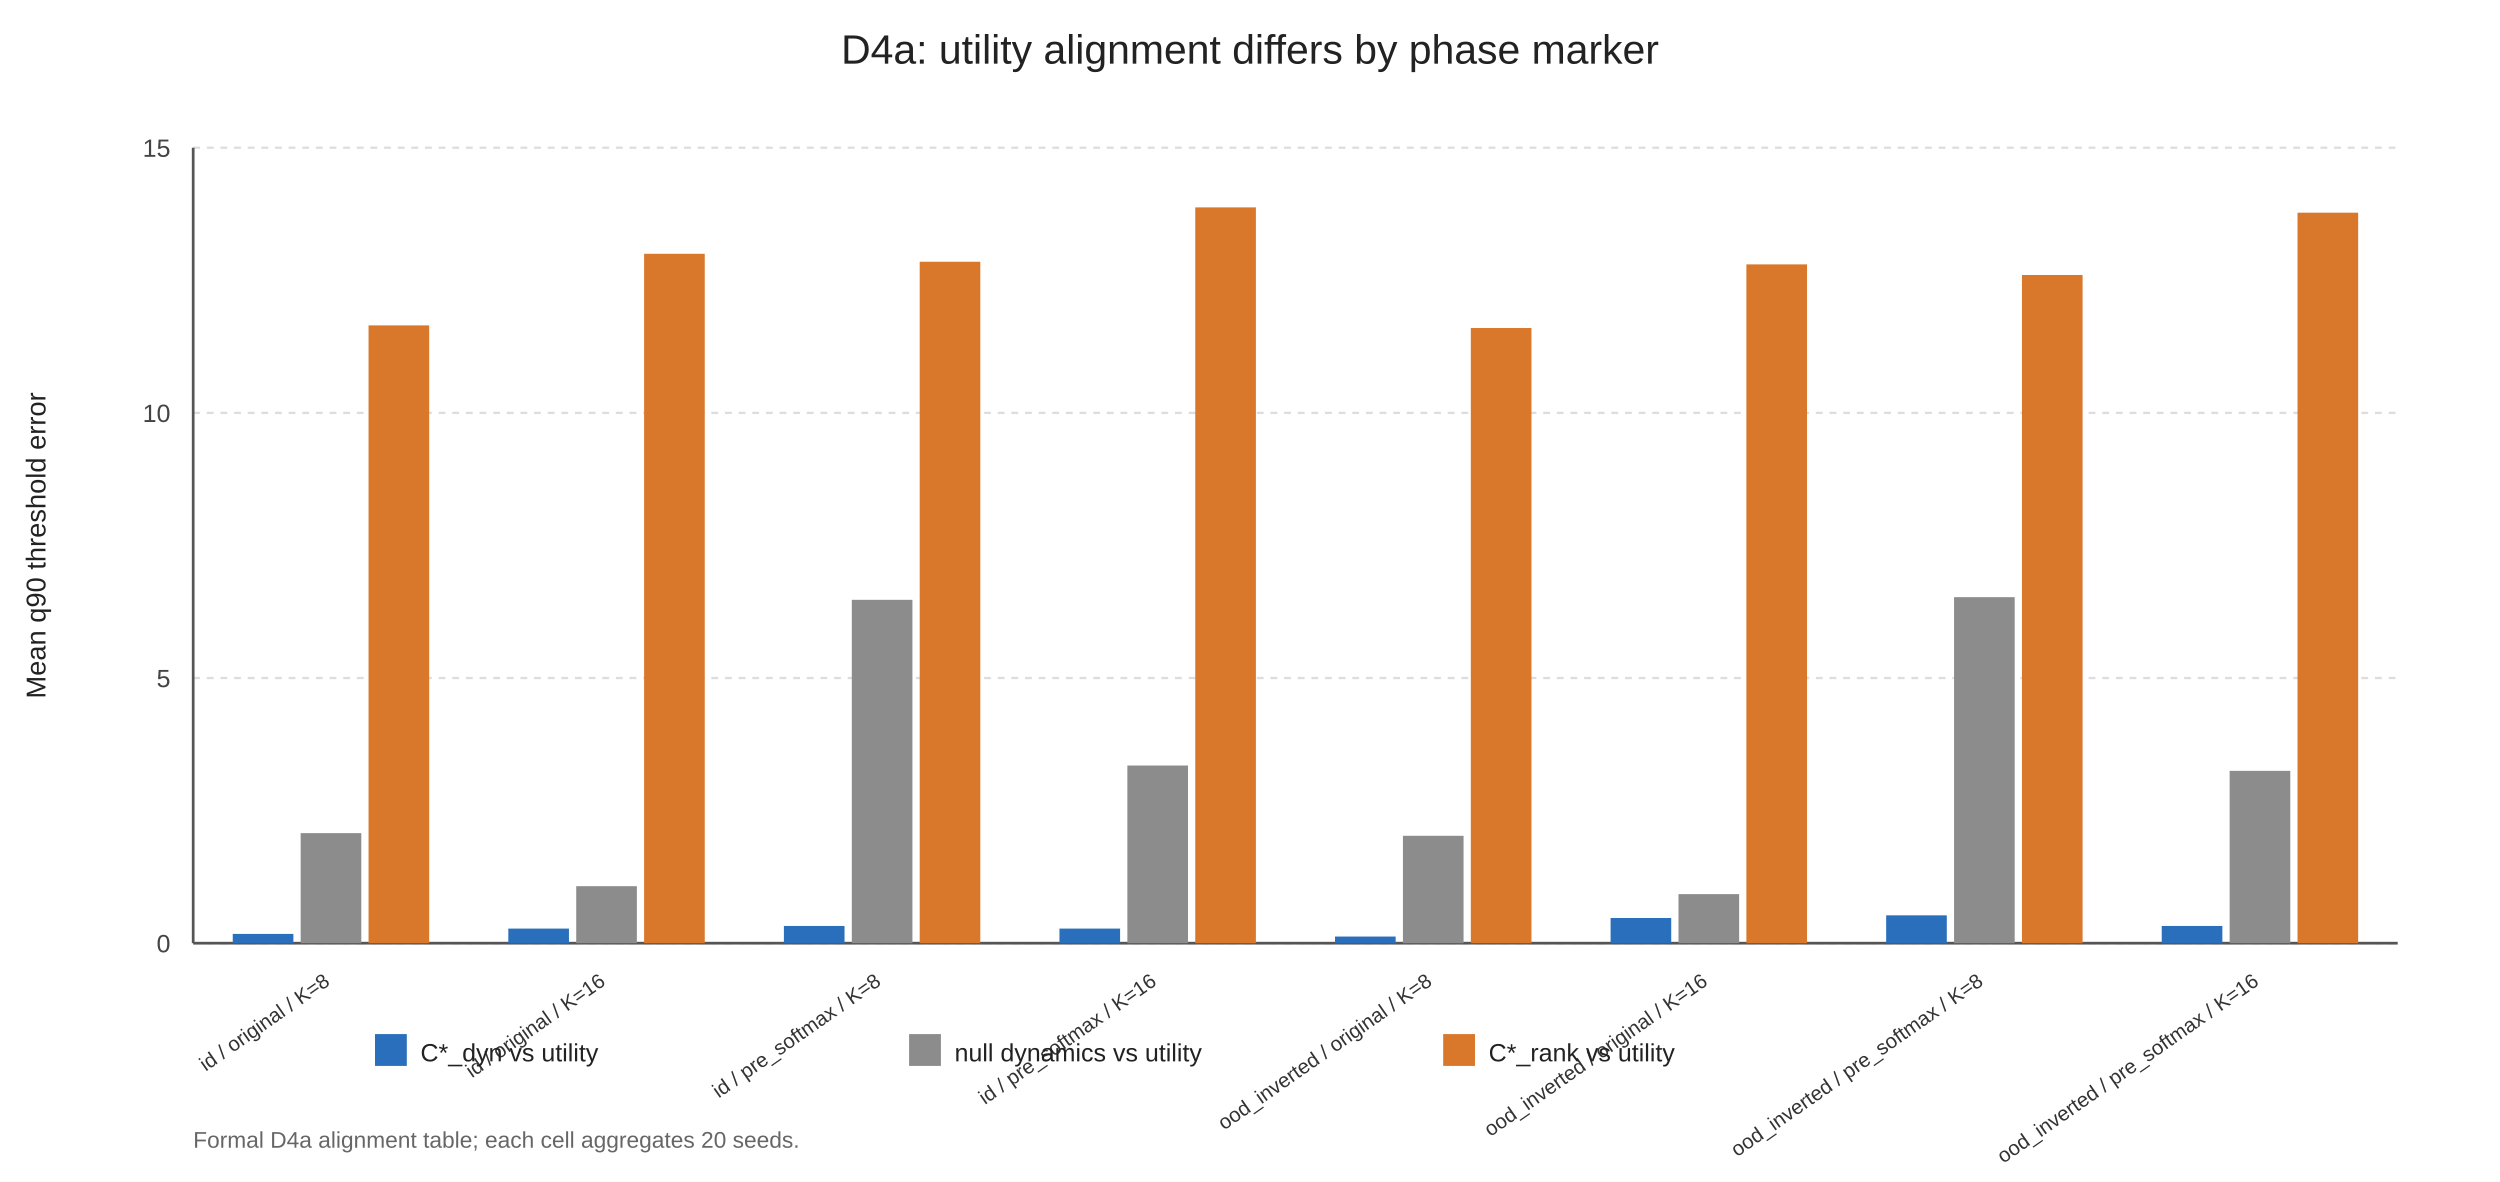
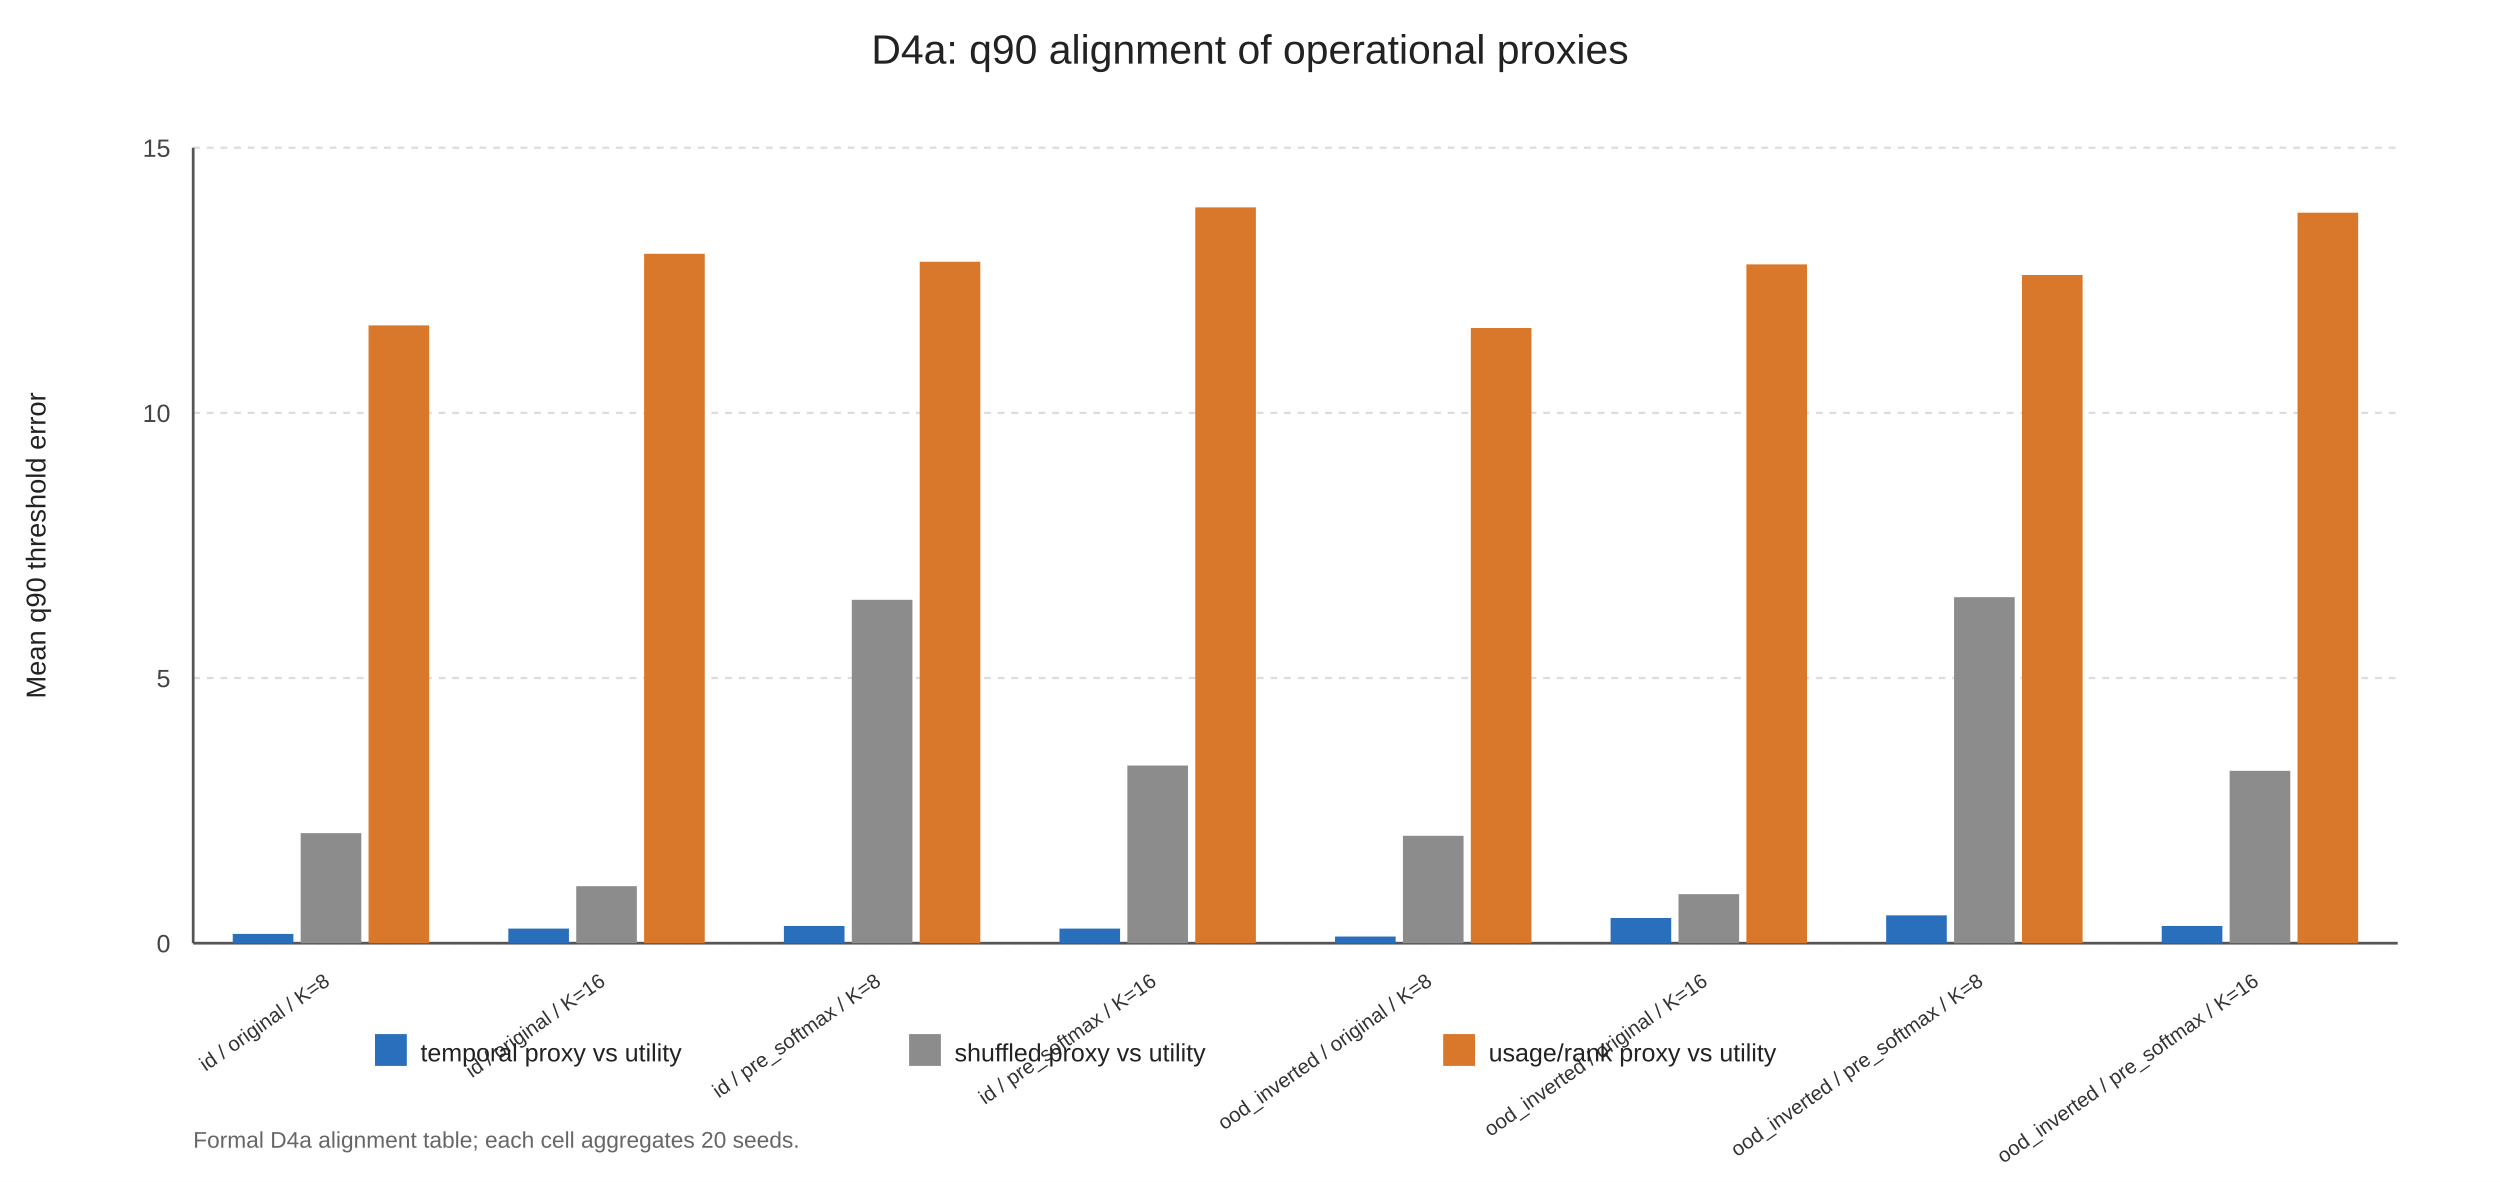
<svg xmlns="http://www.w3.org/2000/svg" width="1100" height="520" viewBox="0 0 1100 520" role="img" aria-labelledby="title desc">
  <rect width="100%" height="100%" fill="#ffffff" />
-   <text x="550.0" y="28" font-size="18px" text-anchor="middle" fill="#222" font-family="Arial, sans-serif" font-weight="500">D4a: utility alignment differs by phase marker</text>
+   <text x="550.0" y="28" font-size="18px" text-anchor="middle" fill="#222" font-family="Arial, sans-serif" font-weight="500">D4a: q90 alignment of operational proxies</text>
  <line x1="85" y1="415.0" x2="1055" y2="415.0" stroke="#dddddd" stroke-width="1" stroke-dasharray="3 3" />
  <text x="75" y="419.0" font-size="11px" text-anchor="end" fill="#444" font-family="Arial, sans-serif" font-weight="400">0</text>
  <line x1="85" y1="298.333" x2="1055" y2="298.333" stroke="#dddddd" stroke-width="1" stroke-dasharray="3 3" />
  <text x="75" y="302.333" font-size="11px" text-anchor="end" fill="#444" font-family="Arial, sans-serif" font-weight="400">5</text>
  <line x1="85" y1="181.667" x2="1055" y2="181.667" stroke="#dddddd" stroke-width="1" stroke-dasharray="3 3" />
  <text x="75" y="185.667" font-size="11px" text-anchor="end" fill="#444" font-family="Arial, sans-serif" font-weight="400">10</text>
  <line x1="85" y1="65.0" x2="1055" y2="65.0" stroke="#dddddd" stroke-width="1" stroke-dasharray="3 3" />
  <text x="75" y="69.0" font-size="11px" text-anchor="end" fill="#444" font-family="Arial, sans-serif" font-weight="400">15</text>
  <line x1="85" y1="65" x2="85" y2="415" stroke="#555" stroke-width="1.2" />
  <line x1="85" y1="415" x2="1055" y2="415" stroke="#555" stroke-width="1.2" />
  <text x="20" y="240.0" font-size="12px" text-anchor="middle" fill="#222" font-family="Arial, sans-serif" font-weight="400" transform="rotate(-90 20 240.0)">Mean q90 threshold error</text>
  <rect x="102.41" y="410.92" width="26.68" height="4.08" fill="#2a6fbb" />
  <rect x="132.29" y="366.58" width="26.68" height="48.42" fill="#8c8c8c" />
  <rect x="162.16" y="143.17" width="26.68" height="271.83" fill="#d9772b" />
  <text x="145.625" y="433" font-size="9px" text-anchor="end" fill="#333" font-family="Arial, sans-serif" font-weight="400" transform="rotate(-35 145.625 433)">id / original / K=8</text>
  <rect x="223.66" y="408.58" width="26.68" height="6.42" fill="#2a6fbb" />
  <rect x="253.54" y="389.92" width="26.68" height="25.08" fill="#8c8c8c" />
  <rect x="283.41" y="111.67" width="26.68" height="303.33" fill="#d9772b" />
  <text x="266.875" y="433" font-size="9px" text-anchor="end" fill="#333" font-family="Arial, sans-serif" font-weight="400" transform="rotate(-35 266.875 433)">id / original / K=16</text>
  <rect x="344.91" y="407.42" width="26.68" height="7.58" fill="#2a6fbb" />
  <rect x="374.79" y="263.92" width="26.68" height="151.08" fill="#8c8c8c" />
  <rect x="404.66" y="115.17" width="26.68" height="299.83" fill="#d9772b" />
  <text x="388.125" y="433" font-size="9px" text-anchor="end" fill="#333" font-family="Arial, sans-serif" font-weight="400" transform="rotate(-35 388.125 433)">id / pre_softmax / K=8</text>
  <rect x="466.16" y="408.58" width="26.68" height="6.42" fill="#2a6fbb" />
  <rect x="496.04" y="336.83" width="26.68" height="78.17" fill="#8c8c8c" />
  <rect x="525.91" y="91.25" width="26.68" height="323.75" fill="#d9772b" />
  <text x="509.375" y="433" font-size="9px" text-anchor="end" fill="#333" font-family="Arial, sans-serif" font-weight="400" transform="rotate(-35 509.375 433)">id / pre_softmax / K=16</text>
  <rect x="587.41" y="412.08" width="26.68" height="2.92" fill="#2a6fbb" />
  <rect x="617.29" y="367.75" width="26.68" height="47.25" fill="#8c8c8c" />
  <rect x="647.16" y="144.33" width="26.68" height="270.67" fill="#d9772b" />
  <text x="630.625" y="433" font-size="9px" text-anchor="end" fill="#333" font-family="Arial, sans-serif" font-weight="400" transform="rotate(-35 630.625 433)">ood_inverted / original / K=8</text>
  <rect x="708.66" y="403.92" width="26.68" height="11.08" fill="#2a6fbb" />
  <rect x="738.54" y="393.42" width="26.68" height="21.58" fill="#8c8c8c" />
  <rect x="768.41" y="116.33" width="26.68" height="298.67" fill="#d9772b" />
  <text x="751.875" y="433" font-size="9px" text-anchor="end" fill="#333" font-family="Arial, sans-serif" font-weight="400" transform="rotate(-35 751.875 433)">ood_inverted / original / K=16</text>
  <rect x="829.91" y="402.75" width="26.68" height="12.25" fill="#2a6fbb" />
  <rect x="859.79" y="262.75" width="26.68" height="152.25" fill="#8c8c8c" />
  <rect x="889.66" y="121.00" width="26.68" height="294.00" fill="#d9772b" />
  <text x="873.125" y="433" font-size="9px" text-anchor="end" fill="#333" font-family="Arial, sans-serif" font-weight="400" transform="rotate(-35 873.125 433)">ood_inverted / pre_softmax / K=8</text>
  <rect x="951.16" y="407.42" width="26.68" height="7.58" fill="#2a6fbb" />
  <rect x="981.04" y="339.17" width="26.68" height="75.83" fill="#8c8c8c" />
  <rect x="1010.91" y="93.58" width="26.68" height="321.42" fill="#d9772b" />
  <text x="994.375" y="433" font-size="9px" text-anchor="end" fill="#333" font-family="Arial, sans-serif" font-weight="400" transform="rotate(-35 994.375 433)">ood_inverted / pre_softmax / K=16</text>
  <rect x="165" y="455" width="14" height="14" fill="#2a6fbb" />
-   <text x="185" y="467" font-size="11px" text-anchor="start" fill="#222" font-family="Arial, sans-serif" font-weight="400">C*_dyn vs utility</text>
+   <text x="185" y="467" font-size="11px" text-anchor="start" fill="#222" font-family="Arial, sans-serif" font-weight="400">temporal proxy vs utility</text>
  <rect x="400" y="455" width="14" height="14" fill="#8c8c8c" />
-   <text x="420" y="467" font-size="11px" text-anchor="start" fill="#222" font-family="Arial, sans-serif" font-weight="400">null dynamics vs utility</text>
+   <text x="420" y="467" font-size="11px" text-anchor="start" fill="#222" font-family="Arial, sans-serif" font-weight="400">shuffled proxy vs utility</text>
  <rect x="635" y="455" width="14" height="14" fill="#d9772b" />
-   <text x="655" y="467" font-size="11px" text-anchor="start" fill="#222" font-family="Arial, sans-serif" font-weight="400">C*_rank vs utility</text>
+   <text x="655" y="467" font-size="11px" text-anchor="start" fill="#222" font-family="Arial, sans-serif" font-weight="400">usage/rank proxy vs utility</text>
  <text x="85" y="505" font-size="10px" text-anchor="start" fill="#666" font-family="Arial, sans-serif" font-weight="400">Formal D4a alignment table; each cell aggregates 20 seeds.</text>
</svg>
